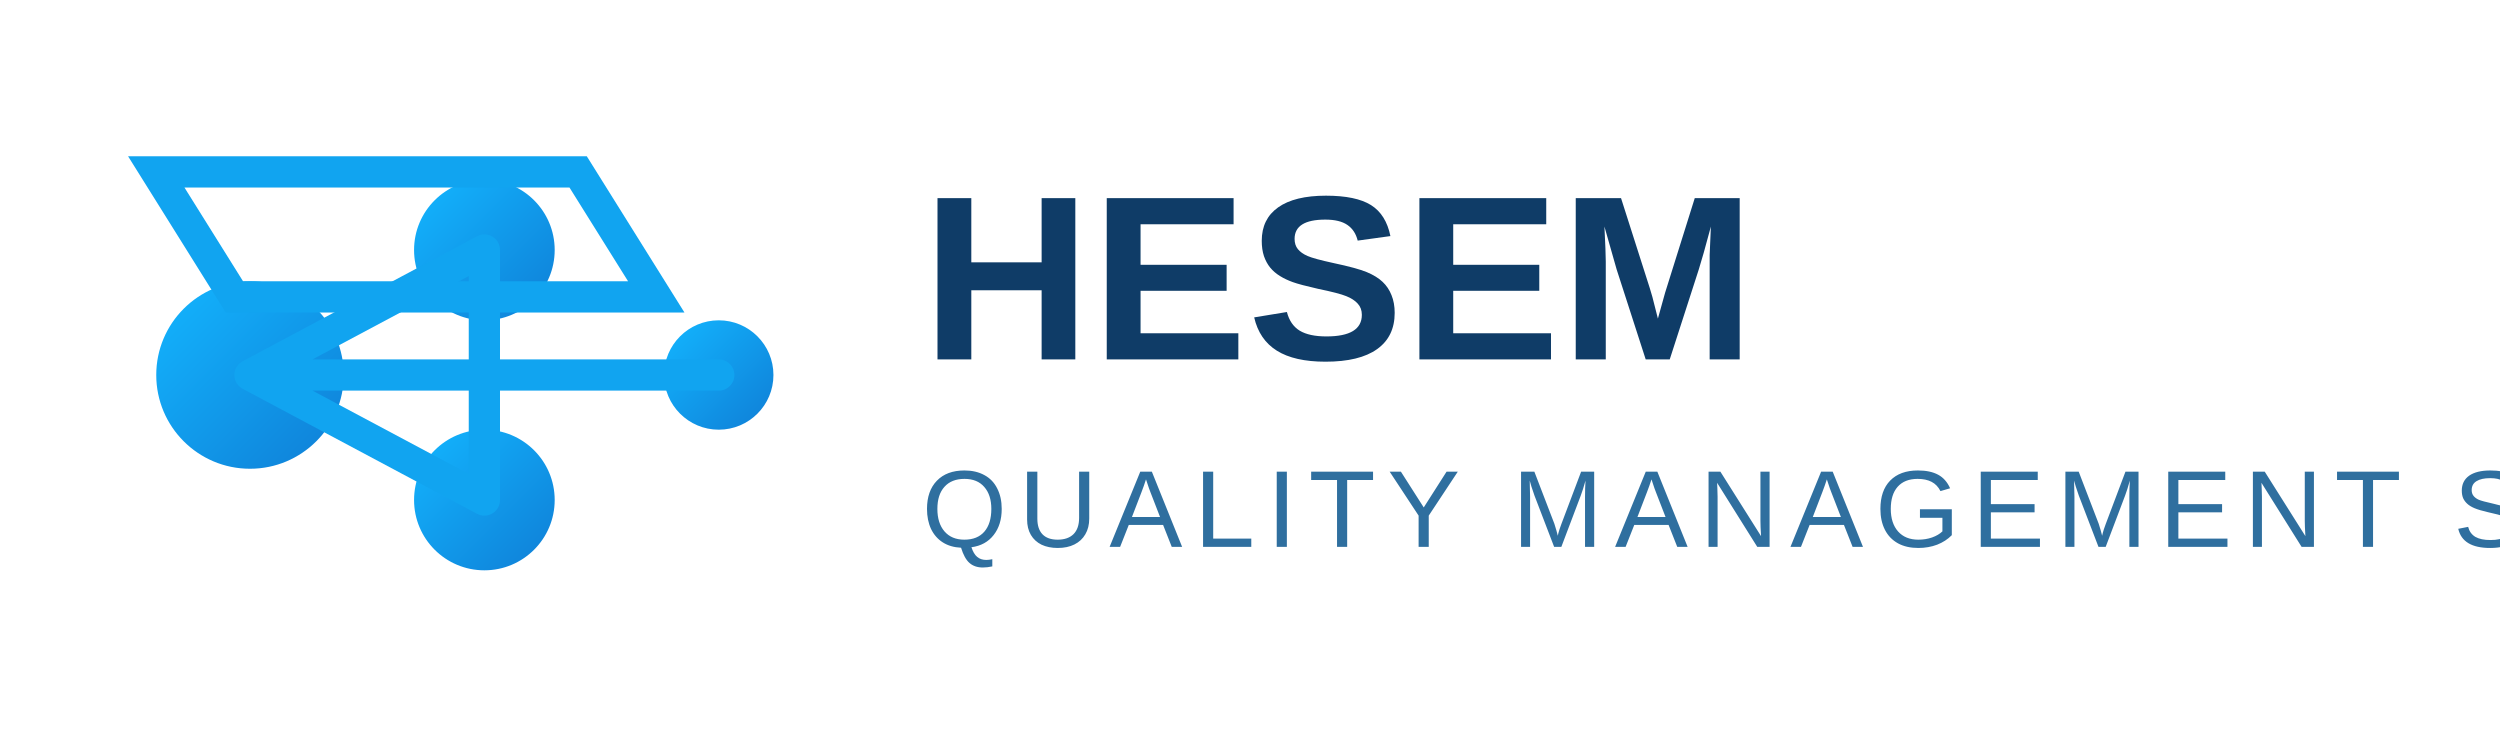
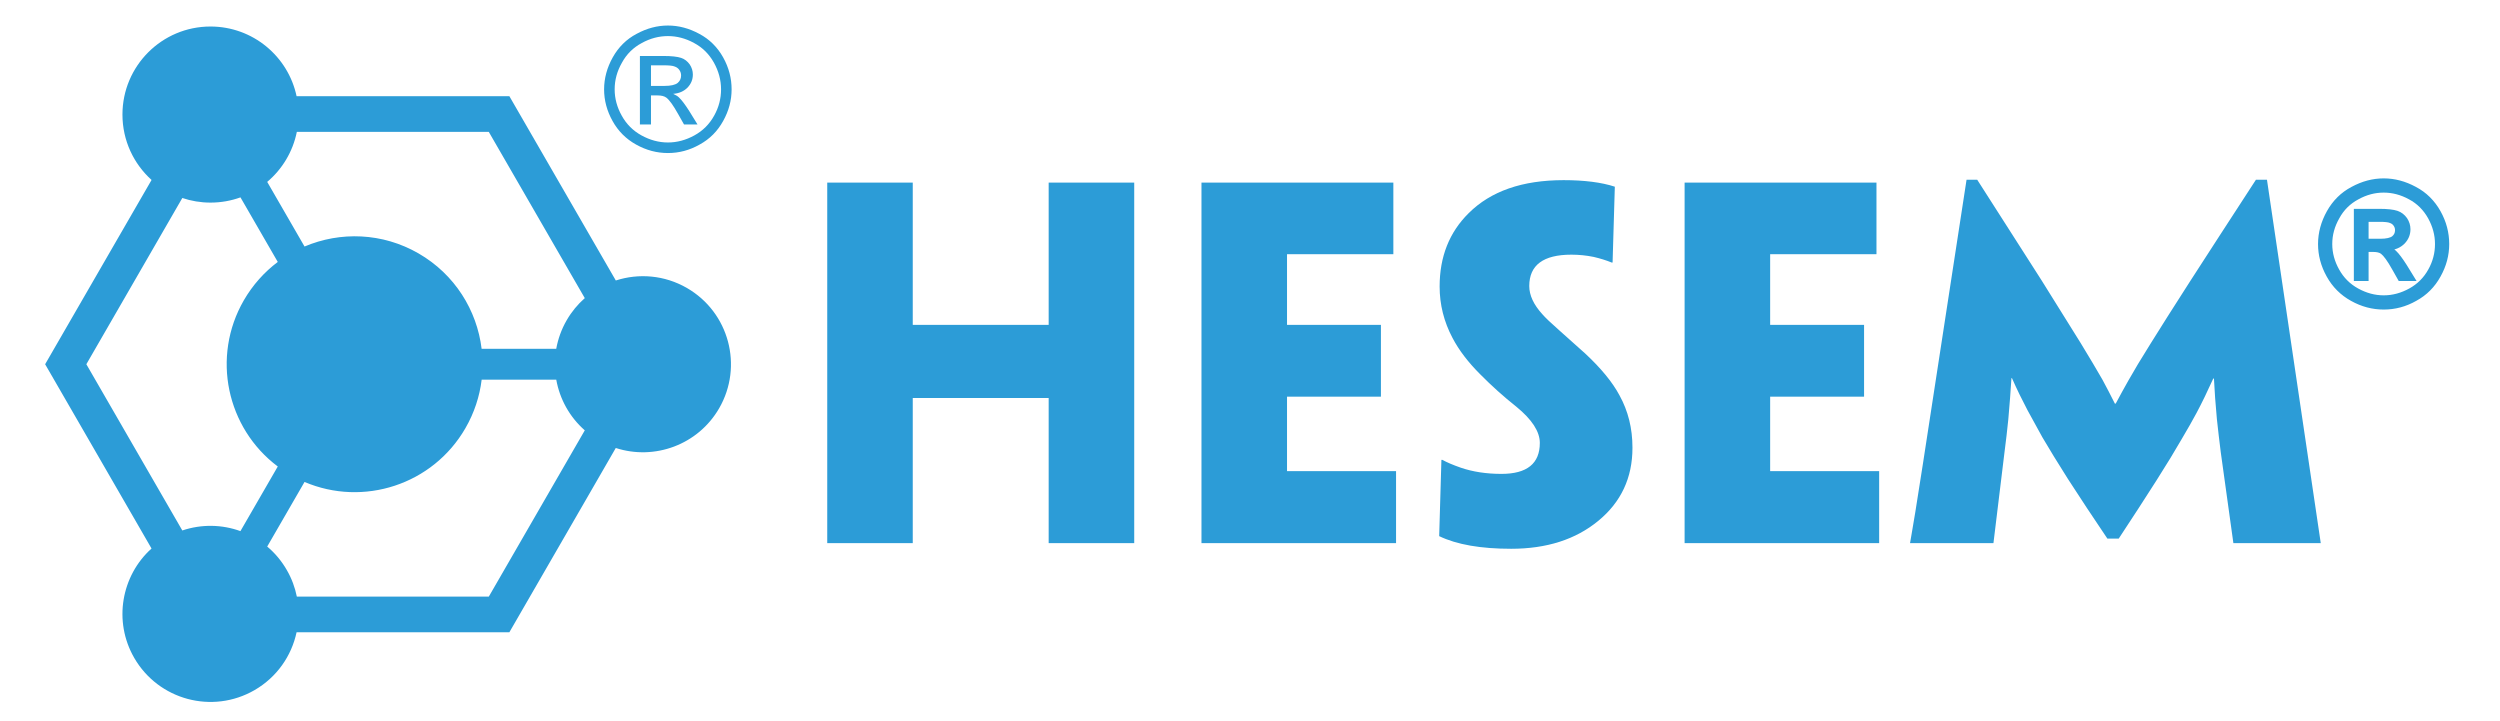
- <svg xmlns="http://www.w3.org/2000/svg" width="320" height="96" viewBox="0 0 320 96" role="img" aria-label="HESEM logo">
+ <svg xmlns="http://www.w3.org/2000/svg" xml:space="preserve" width="52mm" height="14.99mm" version="1.1" style="shape-rendering:geometricPrecision; text-rendering:geometricPrecision; image-rendering:optimizeQuality; fill-rule:evenodd; clip-rule:evenodd" viewBox="0 0 5200 1500">
  <defs>
-     <linearGradient id="g" x1="0" x2="1" y1="0" y2="1">
-       <stop offset="0%" stop-color="#13b6ff" />
-       <stop offset="100%" stop-color="#0f7ed6" />
-     </linearGradient>
+     <style type="text/css">
+    
+     .str0 {stroke:#2C9CD7;stroke-width:7.62;stroke-miterlimit:2.613}
+     .fil0 {fill:#2C9CD7;fill-rule:nonzero}
+    
+   </style>
  </defs>
-   <rect width="320" height="96" fill="none" />
-   <g transform="translate(8,8)">
-     <circle cx="24" cy="40" r="12" fill="url(#g)" />
-     <circle cx="54" cy="24" r="9" fill="url(#g)" />
-     <circle cx="54" cy="56" r="9" fill="url(#g)" />
-     <circle cx="84" cy="40" r="7" fill="url(#g)" />
-     <path d="M24 40 L54 24 L54 56 L24 40 L84 40" fill="none" stroke="#11a4f0" stroke-width="4" stroke-linecap="round" stroke-linejoin="round" />
-     <path d="M12 14 h54 l10 16 h-54 z" fill="none" stroke="#11a4f0" stroke-width="4" />
+   <g id="Layer_x0020_1">
+     <g id="_2417711561056">
+       <path class="fil0" d="M2359.02 1130.51l-178.06 0 0 -302.18 -282.9 0 0 302.18 -177.99 0 0 -750.38 177.99 0 0 296.06 282.9 0 0 -296.06 178.06 0 0 750.38zm-1181.25 -464c-10.97,18.94 -18.05,39.11 -21.77,59.48l-155.29 0c-9.77,-80.22 -55.87,-154.96 -131.18,-198.47 -75.3,-43.5 -163.12,-45.98 -237.42,-14.41l-77.68 -134.52c31.13,-26.26 53.31,-62.67 61.67,-104.13l399.5 0 199.83 346.05c-14.59,12.82 -27.38,28.2 -37.66,46zm-162.09 575.23l-399.58 0c-3.86,-19.06 -10.74,-37.82 -21.07,-55.58 -10.92,-18.95 -24.74,-35.26 -40.6,-48.56l77.68 -134.48c122.15,52.16 266.81,6.06 334.87,-111.9 18.49,-32.02 29.61,-66.38 33.81,-100.93l155.28 0c7.17,40.05 27.57,77.54 59.36,105.43l-199.75 346.02zm-516.98 -136.27c-38.26,-13.86 -80.91,-14.9 -120.96,-1.34l-199.75 -346.01 199.75 -346.02c18.43,6.21 38.16,9.59 58.62,9.59 21.93,0 42.95,-3.83 62.42,-10.89l77.64 134.41c-27.86,20.95 -52.04,47.74 -70.62,79.8 -68.06,117.91 -35.7,266.21 70.62,345.94l-77.72 134.52zm929.38 -506.02c-46.77,-27.01 -100.48,-31.05 -148.07,-15.64l-60.45 -104.61 -161.09 -278.96 -322.08 0 -120.82 0c-17.53,-82.84 -91.12,-145.04 -179.21,-145.04 -101.15,0 -183.22,82.07 -183.22,183.27 0,54.01 23.37,102.53 60.59,136.08l-60.44 104.65 -161.08 278.92 161.08 278.95 60.37 104.59c-62.89,56.61 -80.02,151.46 -35.99,227.72 50.67,87.64 162.67,117.66 250.34,67.06 46.74,-27.01 77.13,-71.48 87.56,-120.48l120.82 0 322.08 0 161.09 -278.89 60.37 -104.64c80.54,26.19 171.15,-6.43 215.21,-82.7 50.56,-87.63 20.54,-199.68 -67.06,-250.28zm1070.92 -219.32l399.38 0 0 148.96 -221.32 0 0 147.1 195.45 0 0 149.45 -195.45 0 0 154.92 226.94 0 0 149.95 -405 0 0 -750.38zm897.03 552.15c0,62.22 -23.75,112.9 -71.03,151.73 -47.05,38.81 -107.48,58.21 -181.41,58.21 -63.2,0 -113.26,-8.65 -149.82,-26.3l4.63 -158.79 1.96 0c9.58,5.33 22.41,10.77 38.47,16.34 25.03,8.55 53.24,12.87 84.52,12.87 53.27,0 79.89,-21.52 79.89,-64.46 0,-23.43 -16.19,-48.64 -48.77,-75.26 -26.62,-21.14 -51.78,-43.73 -75.21,-67.47 -24.97,-24.9 -44.3,-50.08 -57.71,-75.71 -17.97,-33.84 -26.86,-69.62 -26.86,-107.14 0,-62.08 20.24,-112.89 60.51,-152.67 45.9,-45.71 111.61,-68.67 197.47,-68.67 43.07,0 78.71,4.49 106.67,13.62l-4.66 157.82 -1.96 0c-11.27,-4.63 -23.75,-8.47 -37.53,-11.69 -15.09,-3.06 -30.46,-4.65 -46.23,-4.65 -58.55,0 -87.71,21.81 -87.71,65.27 0,19.06 8.99,38.68 27.27,58.71 5.89,6.88 17.81,18.28 35.54,33.84l53.66 47.96c32.85,30.6 56.72,59.62 71.29,86.92 18.02,32.56 27.02,68.78 27.02,108.56l0 0.96zm108.55 -552.15l399.35 0 0 148.96 -221.29 0 0 147.1 195.47 0 0 149.45 -195.47 0 0 154.92 226.88 0 0 149.95 -404.94 0 0 -750.38zm586.85 -6.09l22.15 0 134.36 210.07 81.09 130.07c18.65,30.45 33.55,55.79 45.3,76.18 8.63,16.01 17.28,32.56 25.81,49.72l1.75 0c8.81,-16.53 17.65,-32.74 26.49,-48.25 11.56,-20.4 26.57,-45.74 45.5,-75.71 21.05,-33.86 48.46,-77.14 82.56,-130.23 36.14,-55.96 81.88,-126.7 137.34,-211.85l22.91 0 111.98 756.47 -181.88 0 -26.28 -189.41c-2.88,-22.44 -5.49,-45.5 -8.06,-68.96 -2.9,-30.47 -4.78,-58.53 -6.09,-84.23l-1.44 0c-12.18,26.98 -23.74,50.86 -34.8,71.57 -8.16,15.22 -18.6,33.68 -31.44,55.31 -13.15,22.96 -30.36,51.15 -51.67,84.7 -24.53,38.5 -50.79,79.11 -78.87,121.55l-23.59 0c-29.18,-43.12 -56.59,-84.65 -82.27,-124.42 -21.21,-33.53 -38.96,-62.4 -53.03,-86.46l-30.99 -56.43c-10.88,-20.71 -21.84,-42.86 -32.35,-66.74l-1.05 0c-1.59,26.31 -3.81,54.84 -6.51,85.67 -2.25,22.07 -4.86,45.35 -8.05,69.43l-22.91 188.42 -173.59 0 2.9 -16.84c1.99,-10.75 4.5,-26.75 8.08,-47.94 3.98,-25.68 9.29,-59.18 15.85,-100.57l90.8 -591.12z" />
+       <path class="fil0" d="M1388.51 53.14c22.33,0 43.93,5.76 65.18,17.28 21.24,11.16 37.81,27.73 49.69,48.97 11.89,21.25 17.65,43.58 17.65,66.62 0,22.69 -5.76,44.66 -17.65,65.9 -11.52,20.89 -27.73,37.45 -48.97,48.98 -20.89,11.88 -42.85,17.64 -65.9,17.64 -23.05,0 -45.01,-5.76 -66.26,-17.64 -20.88,-11.53 -37.45,-28.09 -48.97,-48.98 -11.89,-21.24 -17.65,-43.21 -17.65,-65.9 0,-23.04 6.12,-45.37 18.01,-66.62 11.88,-21.24 28.45,-37.81 49.69,-48.97 21.25,-11.52 42.85,-17.28 65.18,-17.28zm0 21.96c-18.72,0 -36.73,4.68 -54.38,14.41 -17.64,9.36 -31.68,23.04 -41.41,41.05 -10.08,17.64 -15.12,36.01 -15.12,55.45 0,19.09 5.04,37.45 14.76,54.74 9.73,17.64 23.41,31.33 41.05,41.05 17.65,9.72 36.01,14.76 55.1,14.76 19.09,0 37.45,-5.04 55.1,-14.76 17.64,-9.72 31.32,-23.41 41.05,-41.05 9.72,-17.29 14.4,-35.65 14.4,-54.74 0,-19.44 -5.04,-37.81 -14.76,-55.45 -10.09,-18.01 -23.77,-31.69 -41.41,-41.05 -17.65,-9.73 -36.01,-14.41 -54.38,-14.41zm-58.34 184.01l0 -142.6 48.98 0c16.92,0 29.17,1.44 36.73,3.96 7.56,2.53 13.32,7.21 18,13.69 4.32,6.48 6.49,13.68 6.49,20.88 0,10.45 -3.61,19.45 -11.17,27.37 -7.56,7.56 -17.28,11.89 -29.89,12.97 5.05,2.16 9.37,4.68 12.25,7.56 5.76,5.4 12.96,15.12 21.24,28.09l17.29 28.08 -28.09 0 -12.6 -22.32c-10.09,-18.01 -18.01,-28.81 -24.13,-33.49 -4.32,-3.24 -10.44,-4.68 -18.37,-4.68l-13.68 0 0 60.49 -23.05 0zm23.05 -80.3l28.09 0c13.32,0 22.32,-2.16 27.37,-6.12 4.68,-3.96 7.2,-9 7.2,-15.49 0,-4.32 -1.08,-7.92 -3.6,-11.52 -2.16,-3.24 -5.4,-5.76 -9.73,-7.2 -3.96,-1.8 -11.88,-2.52 -23.04,-2.52l-26.29 0 0 42.85z" />
+       <path class="fil0 str0" d="M4959.69 375.1c22.33,0 43.93,5.76 65.18,17.28 21.25,11.17 37.81,27.73 49.69,48.98 11.89,21.25 17.65,43.57 17.65,66.62 0,22.68 -5.76,44.65 -17.65,65.9 -11.52,20.88 -27.72,37.45 -48.97,48.97 -20.89,11.88 -42.85,17.65 -65.9,17.65 -23.04,0 -45.01,-5.77 -66.26,-17.65 -20.88,-11.52 -37.45,-28.09 -48.97,-48.97 -11.88,-21.25 -17.65,-43.22 -17.65,-65.9 0,-23.05 6.13,-45.37 18.01,-66.62 11.88,-21.25 28.45,-37.81 49.69,-48.98 21.25,-11.52 42.86,-17.28 65.18,-17.28zm0 21.97c-18.72,0 -36.73,4.68 -54.37,14.4 -17.65,9.36 -31.69,23.05 -41.41,41.05 -10.09,17.65 -15.13,36.01 -15.13,55.46 0,19.08 5.04,37.45 14.76,54.73 9.73,17.65 23.41,31.33 41.06,41.06 17.64,9.72 36.01,14.76 55.09,14.76 19.09,0 37.45,-5.04 55.1,-14.76 17.64,-9.73 31.33,-23.41 41.05,-41.06 9.72,-17.28 14.4,-35.65 14.4,-54.73 0,-19.45 -5.04,-37.81 -14.76,-55.46 -10.08,-18 -23.77,-31.69 -41.41,-41.05 -17.65,-9.72 -36.01,-14.4 -54.38,-14.4zm-58.33 184.01l0 -142.6 48.97 0c16.92,0 29.17,1.44 36.73,3.96 7.56,2.52 13.32,7.2 18,13.68 4.33,6.49 6.49,13.69 6.49,20.89 0,10.44 -3.6,19.45 -11.17,27.37 -7.56,7.56 -17.28,11.88 -29.89,12.96 5.05,2.16 9.37,4.68 12.25,7.56 5.76,5.4 12.96,15.13 21.24,28.09l17.29 28.09 -28.09 0 -12.6 -22.33c-10.09,-18 -18.01,-28.81 -24.13,-33.49 -4.32,-3.24 -10.44,-4.68 -18.36,-4.68l-13.69 0 0 60.5 -23.04 0zm23.04 -80.3l28.09 0c13.32,0 22.33,-2.16 27.37,-6.13 4.68,-3.96 7.2,-9 7.2,-15.48 0,-4.32 -1.08,-7.92 -3.6,-11.52 -2.16,-3.24 -5.4,-5.76 -9.72,-7.21 -3.97,-1.8 -11.89,-2.52 -23.05,-2.52l-26.29 0 0 42.86z" />
+     </g>
  </g>
-   <text x="118" y="46" font-family="Segoe UI, Arial, sans-serif" font-size="30" font-weight="700" fill="#0f3c67">HESEM</text>
-   <text x="118" y="70" font-family="Segoe UI, Arial, sans-serif" font-size="14" fill="#2f6f9f" letter-spacing="1.5">QUALITY MANAGEMENT SYSTEM</text>
</svg>
